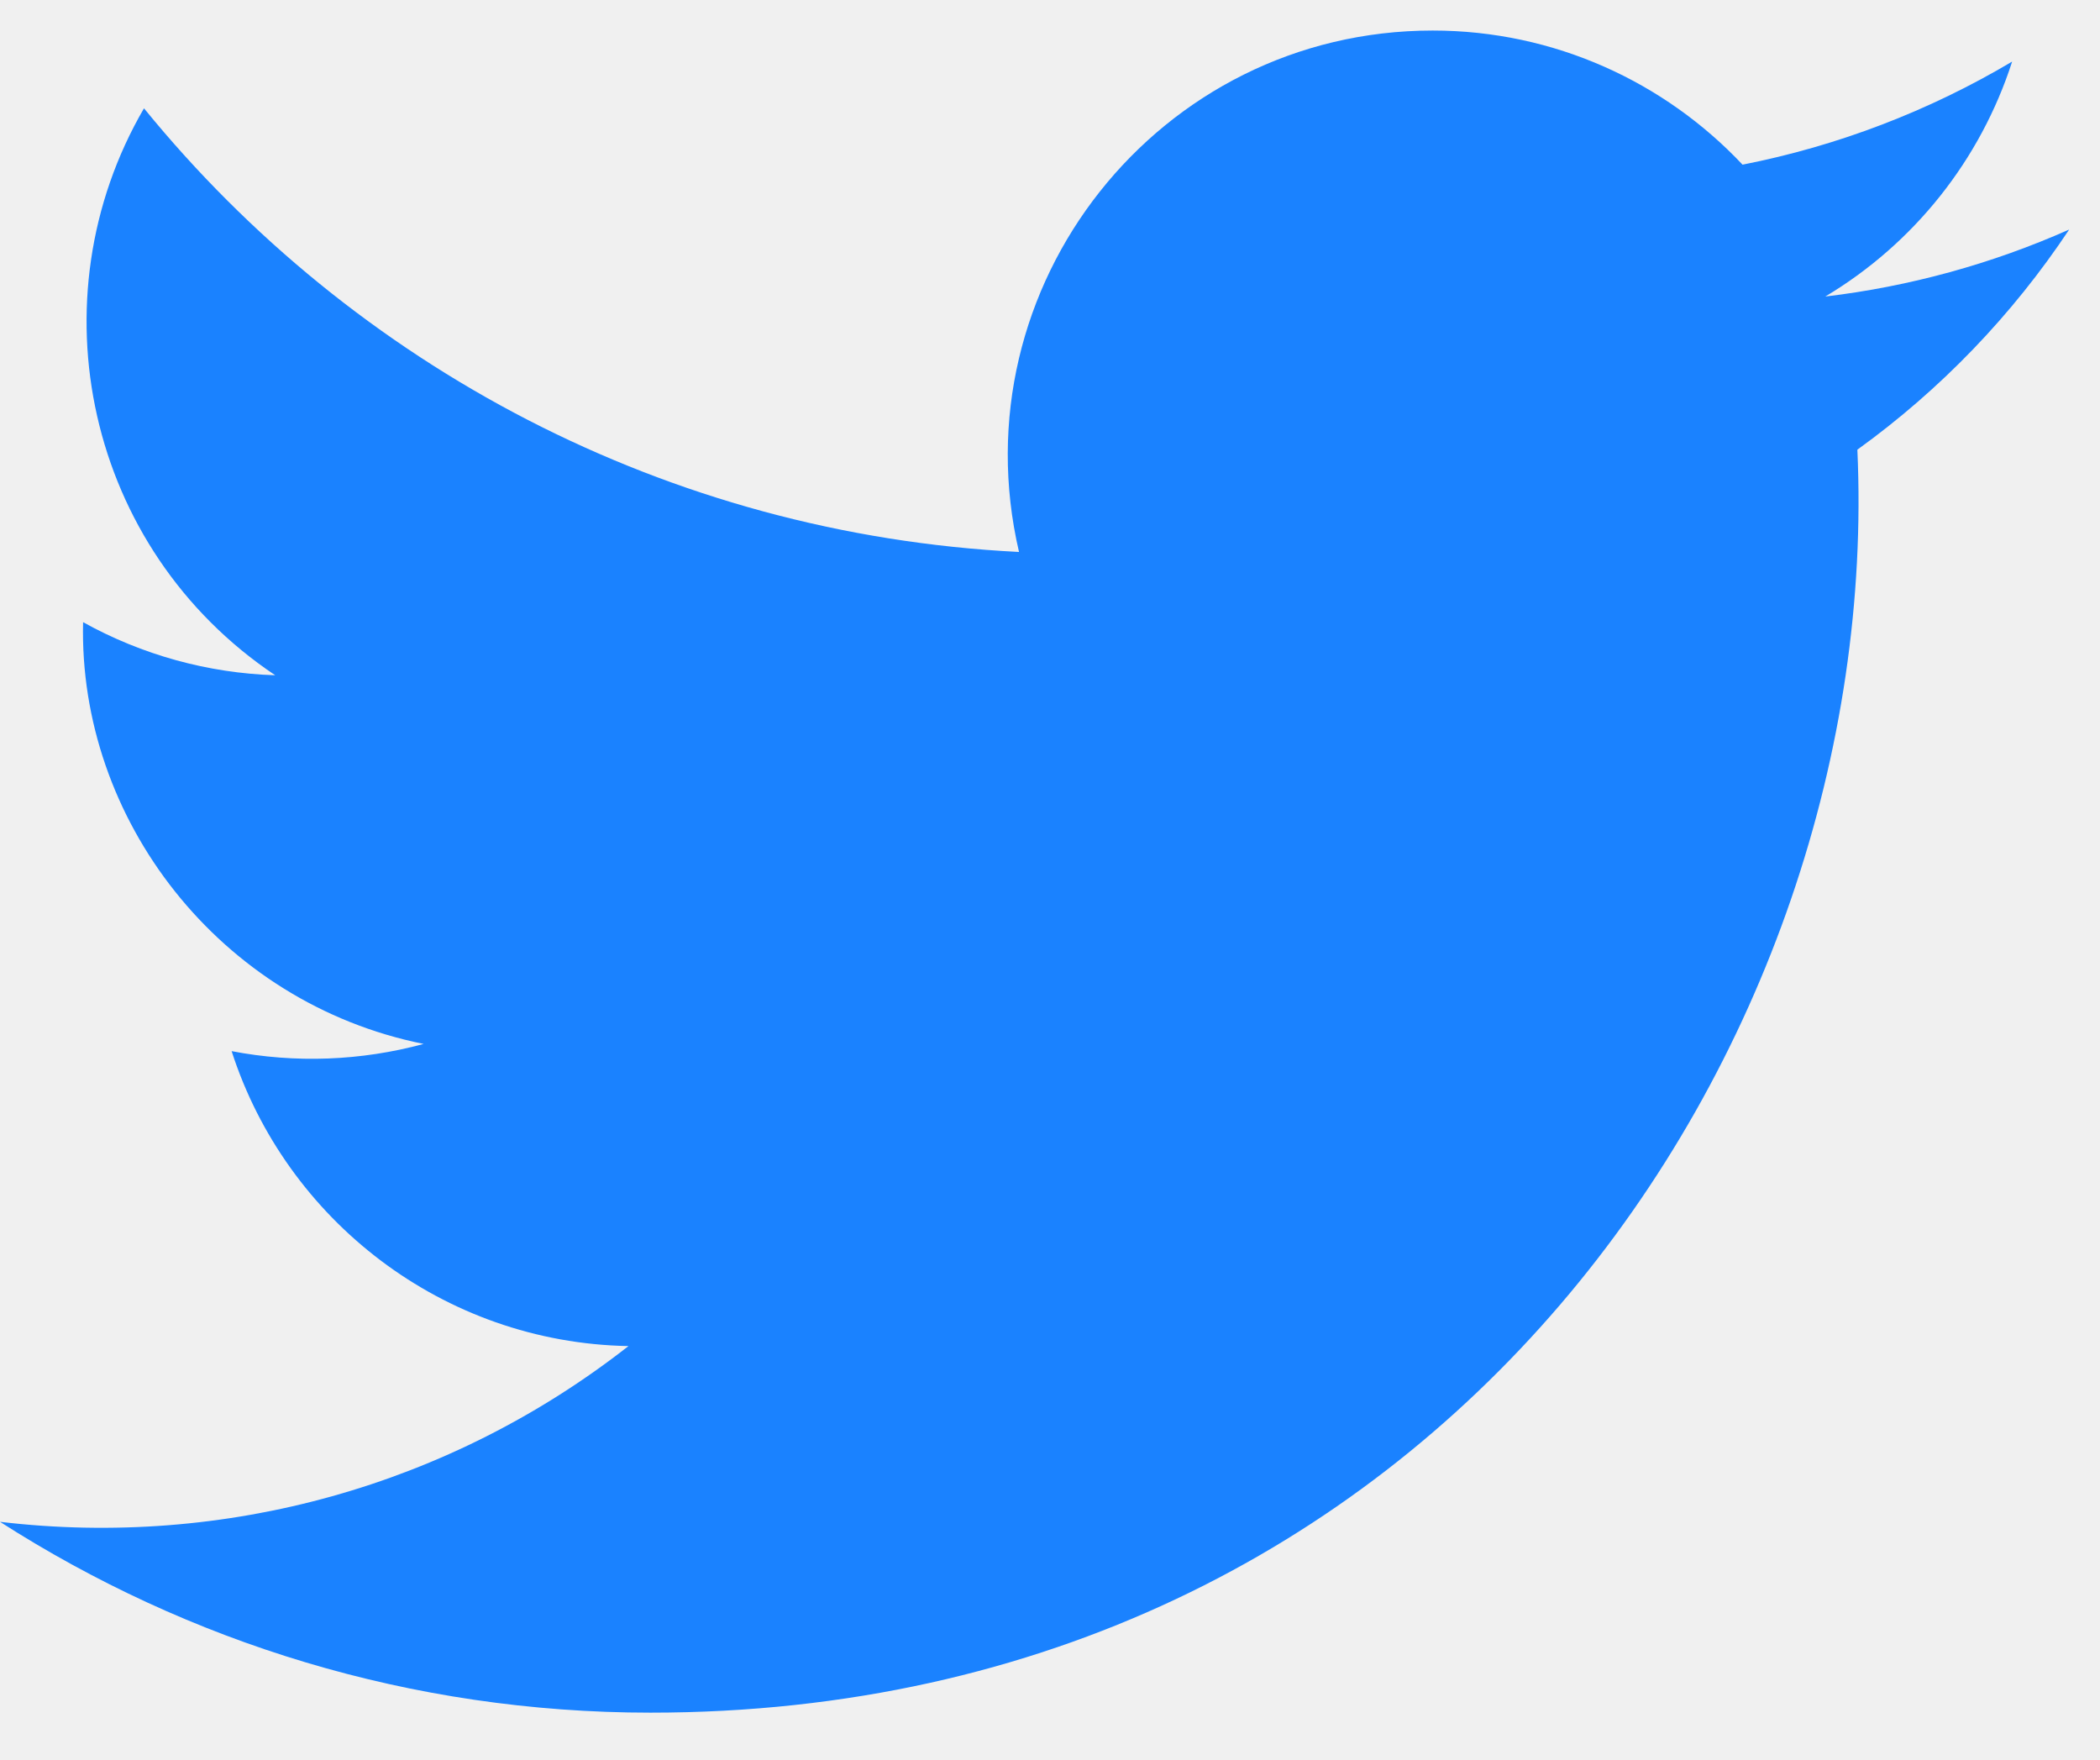
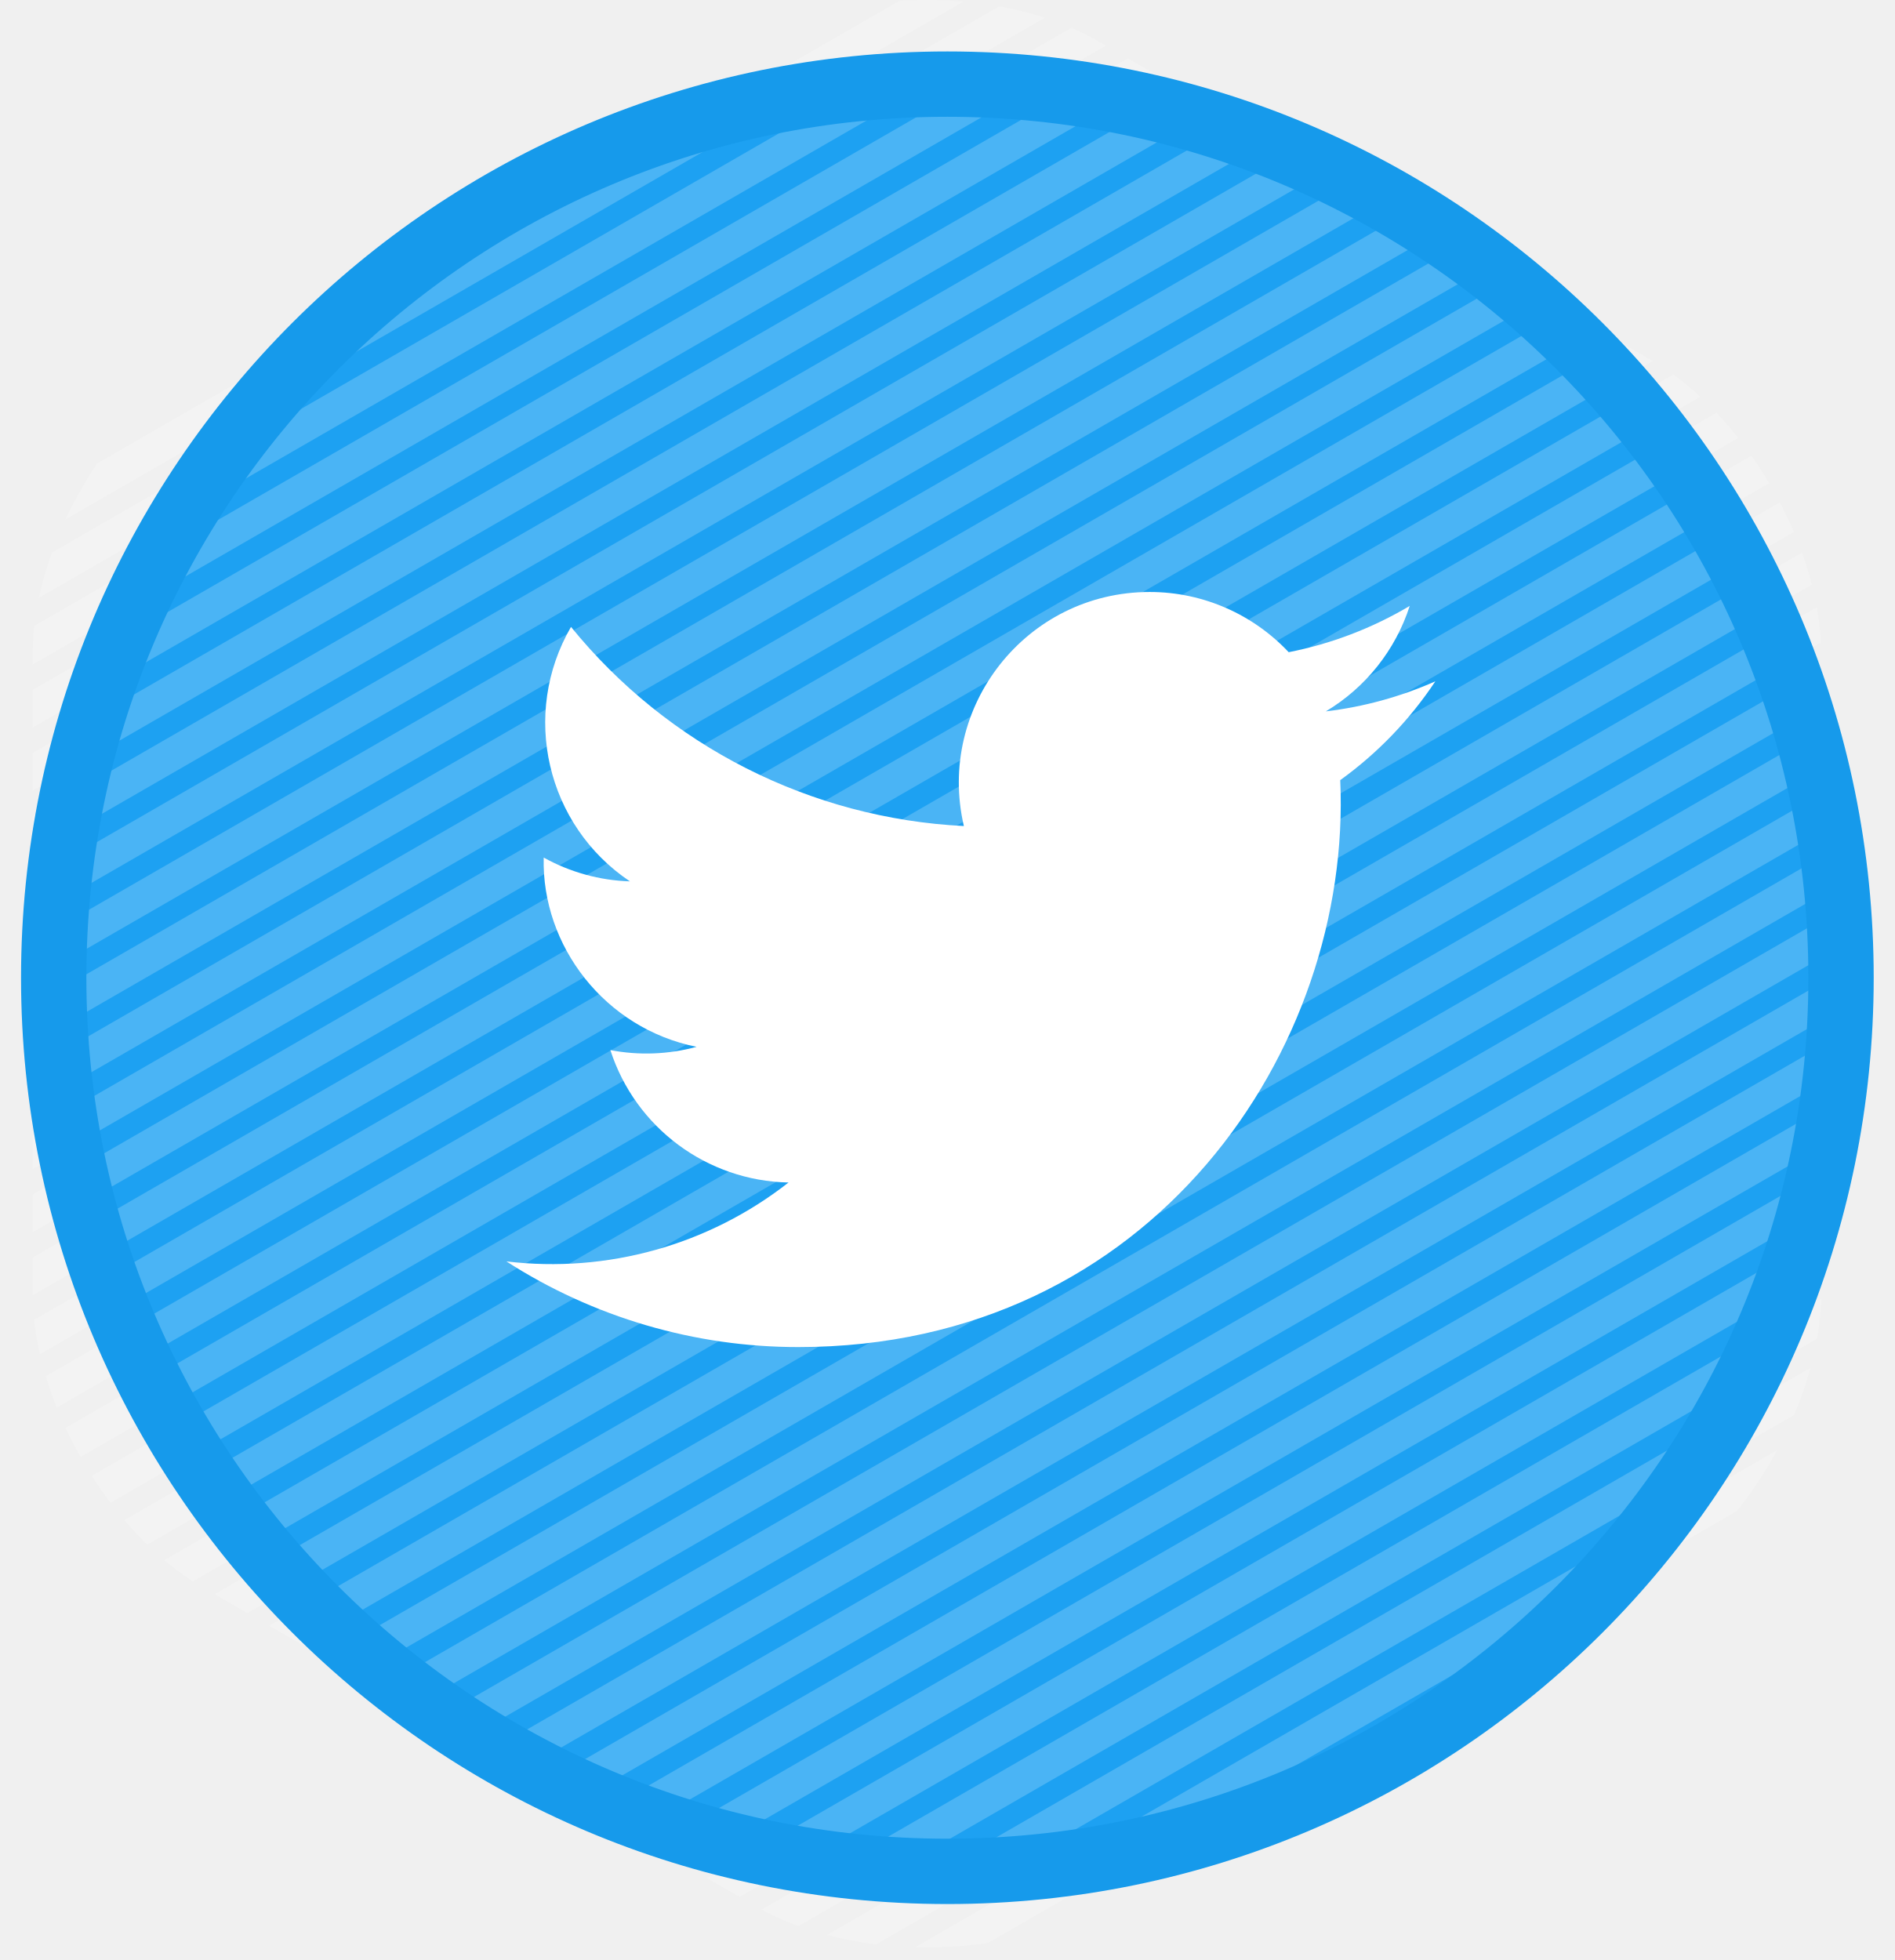
- <svg xmlns="http://www.w3.org/2000/svg" width="37" height="31" viewBox="0 0 37 31">
-   <path fill="#1A82FF" fill-rule="evenodd" d="M32.725 7.922c.477 10.52-7.37 22.25-21.264 22.25-4.224 0-8.151-1.24-11.461-3.362 3.969.469 7.93-.635 11.073-3.096-3.27-.06-6.034-2.224-6.992-5.196a7.513 7.513 0 0 0 3.383-.127c-3.6-.724-6.084-3.964-6-7.43a7.46 7.46 0 0 0 3.385.935C1.521 9.669.58 5.27 2.537 1.908c3.687 4.526 9.198 7.503 15.417 7.816C16.863 5.046 20.41.538 25.243.538c2.146 0 4.091.91 5.459 2.363a14.944 14.944 0 0 0 4.75-1.816 7.504 7.504 0 0 1-3.292 4.139 14.939 14.939 0 0 0 4.297-1.18 15.057 15.057 0 0 1-3.732 3.878" />
+ <svg xmlns="http://www.w3.org/2000/svg" xmlns:xlink="http://www.w3.org/1999/xlink" width="58" height="60" viewBox="0 0 58 60">
+   <defs>
+     <path id="a" d="M49.552 48.587c2.858-1.648 5.196-5.693 5.196-8.988V20.016c0-3.296-2.338-7.34-5.196-8.989L32.57 1.236c-2.858-1.648-7.534-1.648-10.392 0L5.196 11.027C2.338 12.675 0 16.72 0 20.016v19.583c0 3.296 2.338 7.34 5.196 8.988l16.982 9.792c2.858 1.647 7.534 1.647 10.392 0l16.982-9.792z" />
+   </defs>
+   <g fill="none" fill-rule="evenodd" transform="translate(1)">
+     <g transform="translate(.34 2.575)">
+       <circle cx="27.66" cy="27.356" r="27.356" fill="#1DA1F2" />
+       <path fill="#FFF" d="M39.686 21.306c.372 8.207-5.748 17.356-16.585 17.356a16.5 16.5 0 0 1-8.94-2.623 11.738 11.738 0 0 0 8.637-2.415 5.852 5.852 0 0 1-5.454-4.053 5.86 5.86 0 0 0 2.639-.1c-2.808-.564-4.745-3.09-4.68-5.794a5.82 5.82 0 0 0 2.64.729 5.845 5.845 0 0 1-1.804-7.79 16.557 16.557 0 0 0 12.026 6.096c-.851-3.649 1.915-7.165 5.685-7.165 1.674 0 3.192.71 4.258 1.843a11.656 11.656 0 0 0 3.705-1.416 5.853 5.853 0 0 1-2.568 3.228 11.652 11.652 0 0 0 3.352-.92 11.744 11.744 0 0 1-2.91 3.024" />
+     </g>
+     <mask id="b" fill="#fff">
+       <use xlink:href="#a" />
+     </mask>
+     <g stroke="#FFF" stroke-linecap="square" mask="url(#b)" opacity=".2">
+       <path d="M68.874-23.816L-36.046 36.69M68.874-21.885L-36.046 38.62M68.874-19.954l-104.92 60.506M68.874-18.023l-104.92 60.506M68.874-16.092l-104.92 60.506M68.874-14.16l-104.92 60.505M68.874-12.23l-104.92 60.506M68.874-10.299l-104.92 60.506M68.874-8.368l-104.92 60.506M68.874-6.437L-36.046 54.07M68.874-4.506L-36.046 56M68.874-2.575l-104.92 60.506M68.874-.644l-104.92 60.506M68.874 1.287l-104.92 60.506M68.874 3.218l-104.92 60.506M68.874 5.15l-104.92 60.505M68.874 7.08l-104.92 60.506M68.874 9.011l-104.92 60.506M68.874 10.943l-104.92 60.505M68.874 12.874l-104.92 60.505M68.874 14.805L-36.046 75.31M68.874 16.736L-36.046 77.24M68.874 18.667l-104.92 60.505M68.874 20.598l-104.92 60.505M68.874 22.529l-104.92 60.505M68.874 24.46l-104.92 60.506M68.874 26.39l-104.92 60.507M68.874 28.322l-104.92 60.506M68.874 30.253l-104.92 60.506M68.874 32.184L-36.046 92.69M68.874 34.115L-36.046 94.62M68.874 36.046l-104.92 60.506" />
+     </g>
+     <circle cx="28" cy="29.931" r="27.356" stroke="#169AEB" stroke-width="2" />
+   </g>
</svg>
